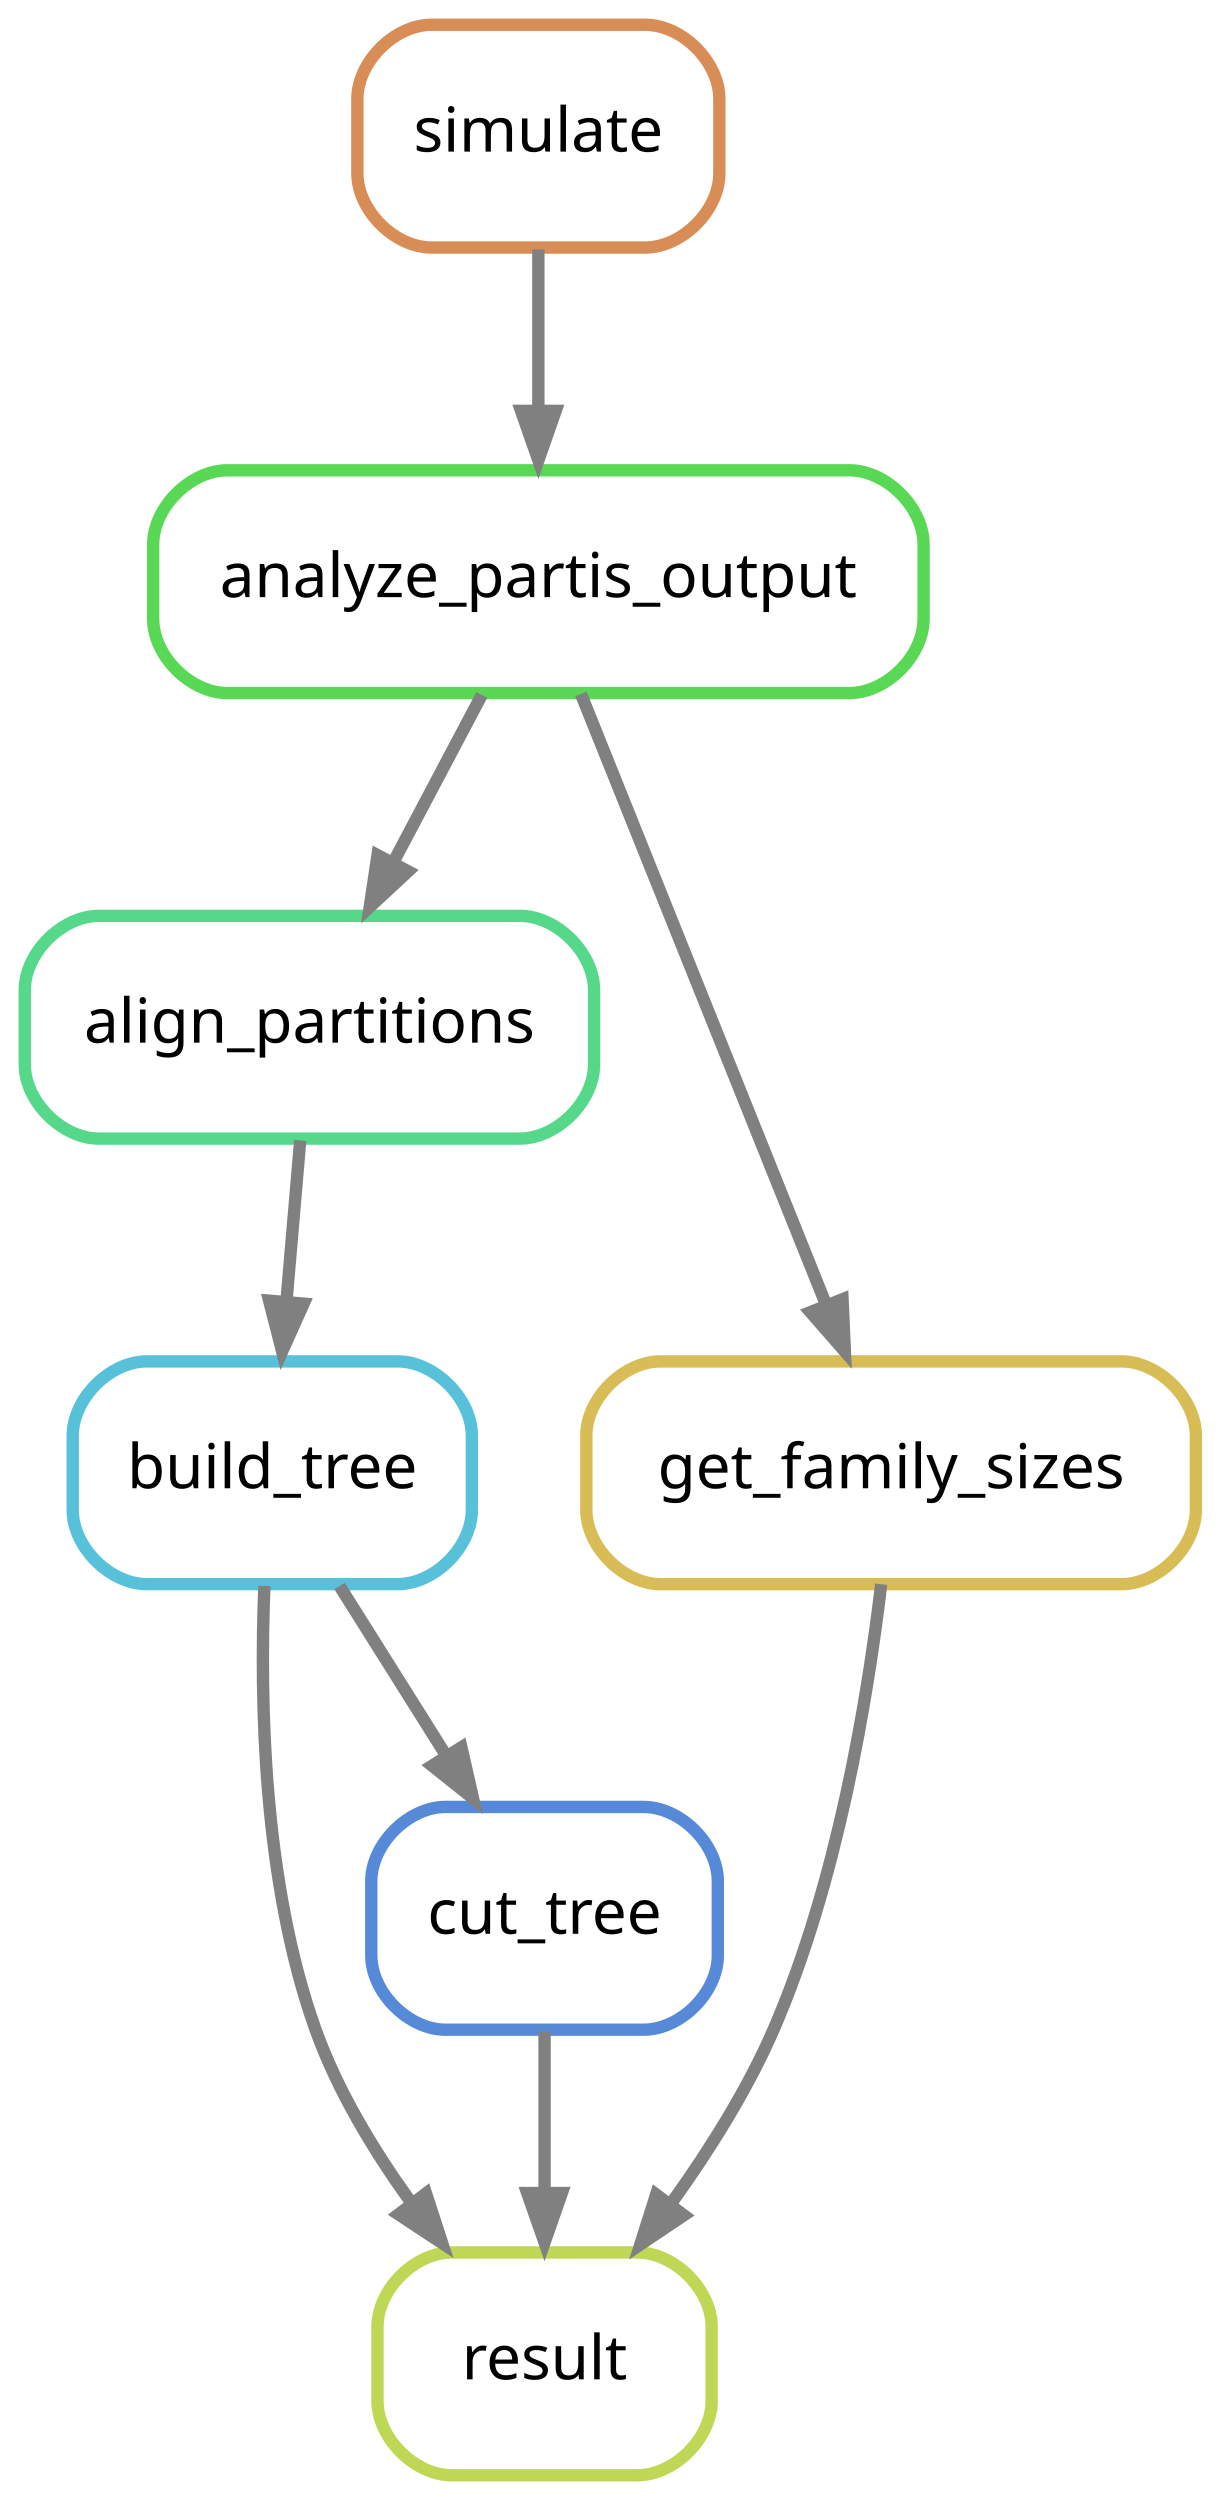
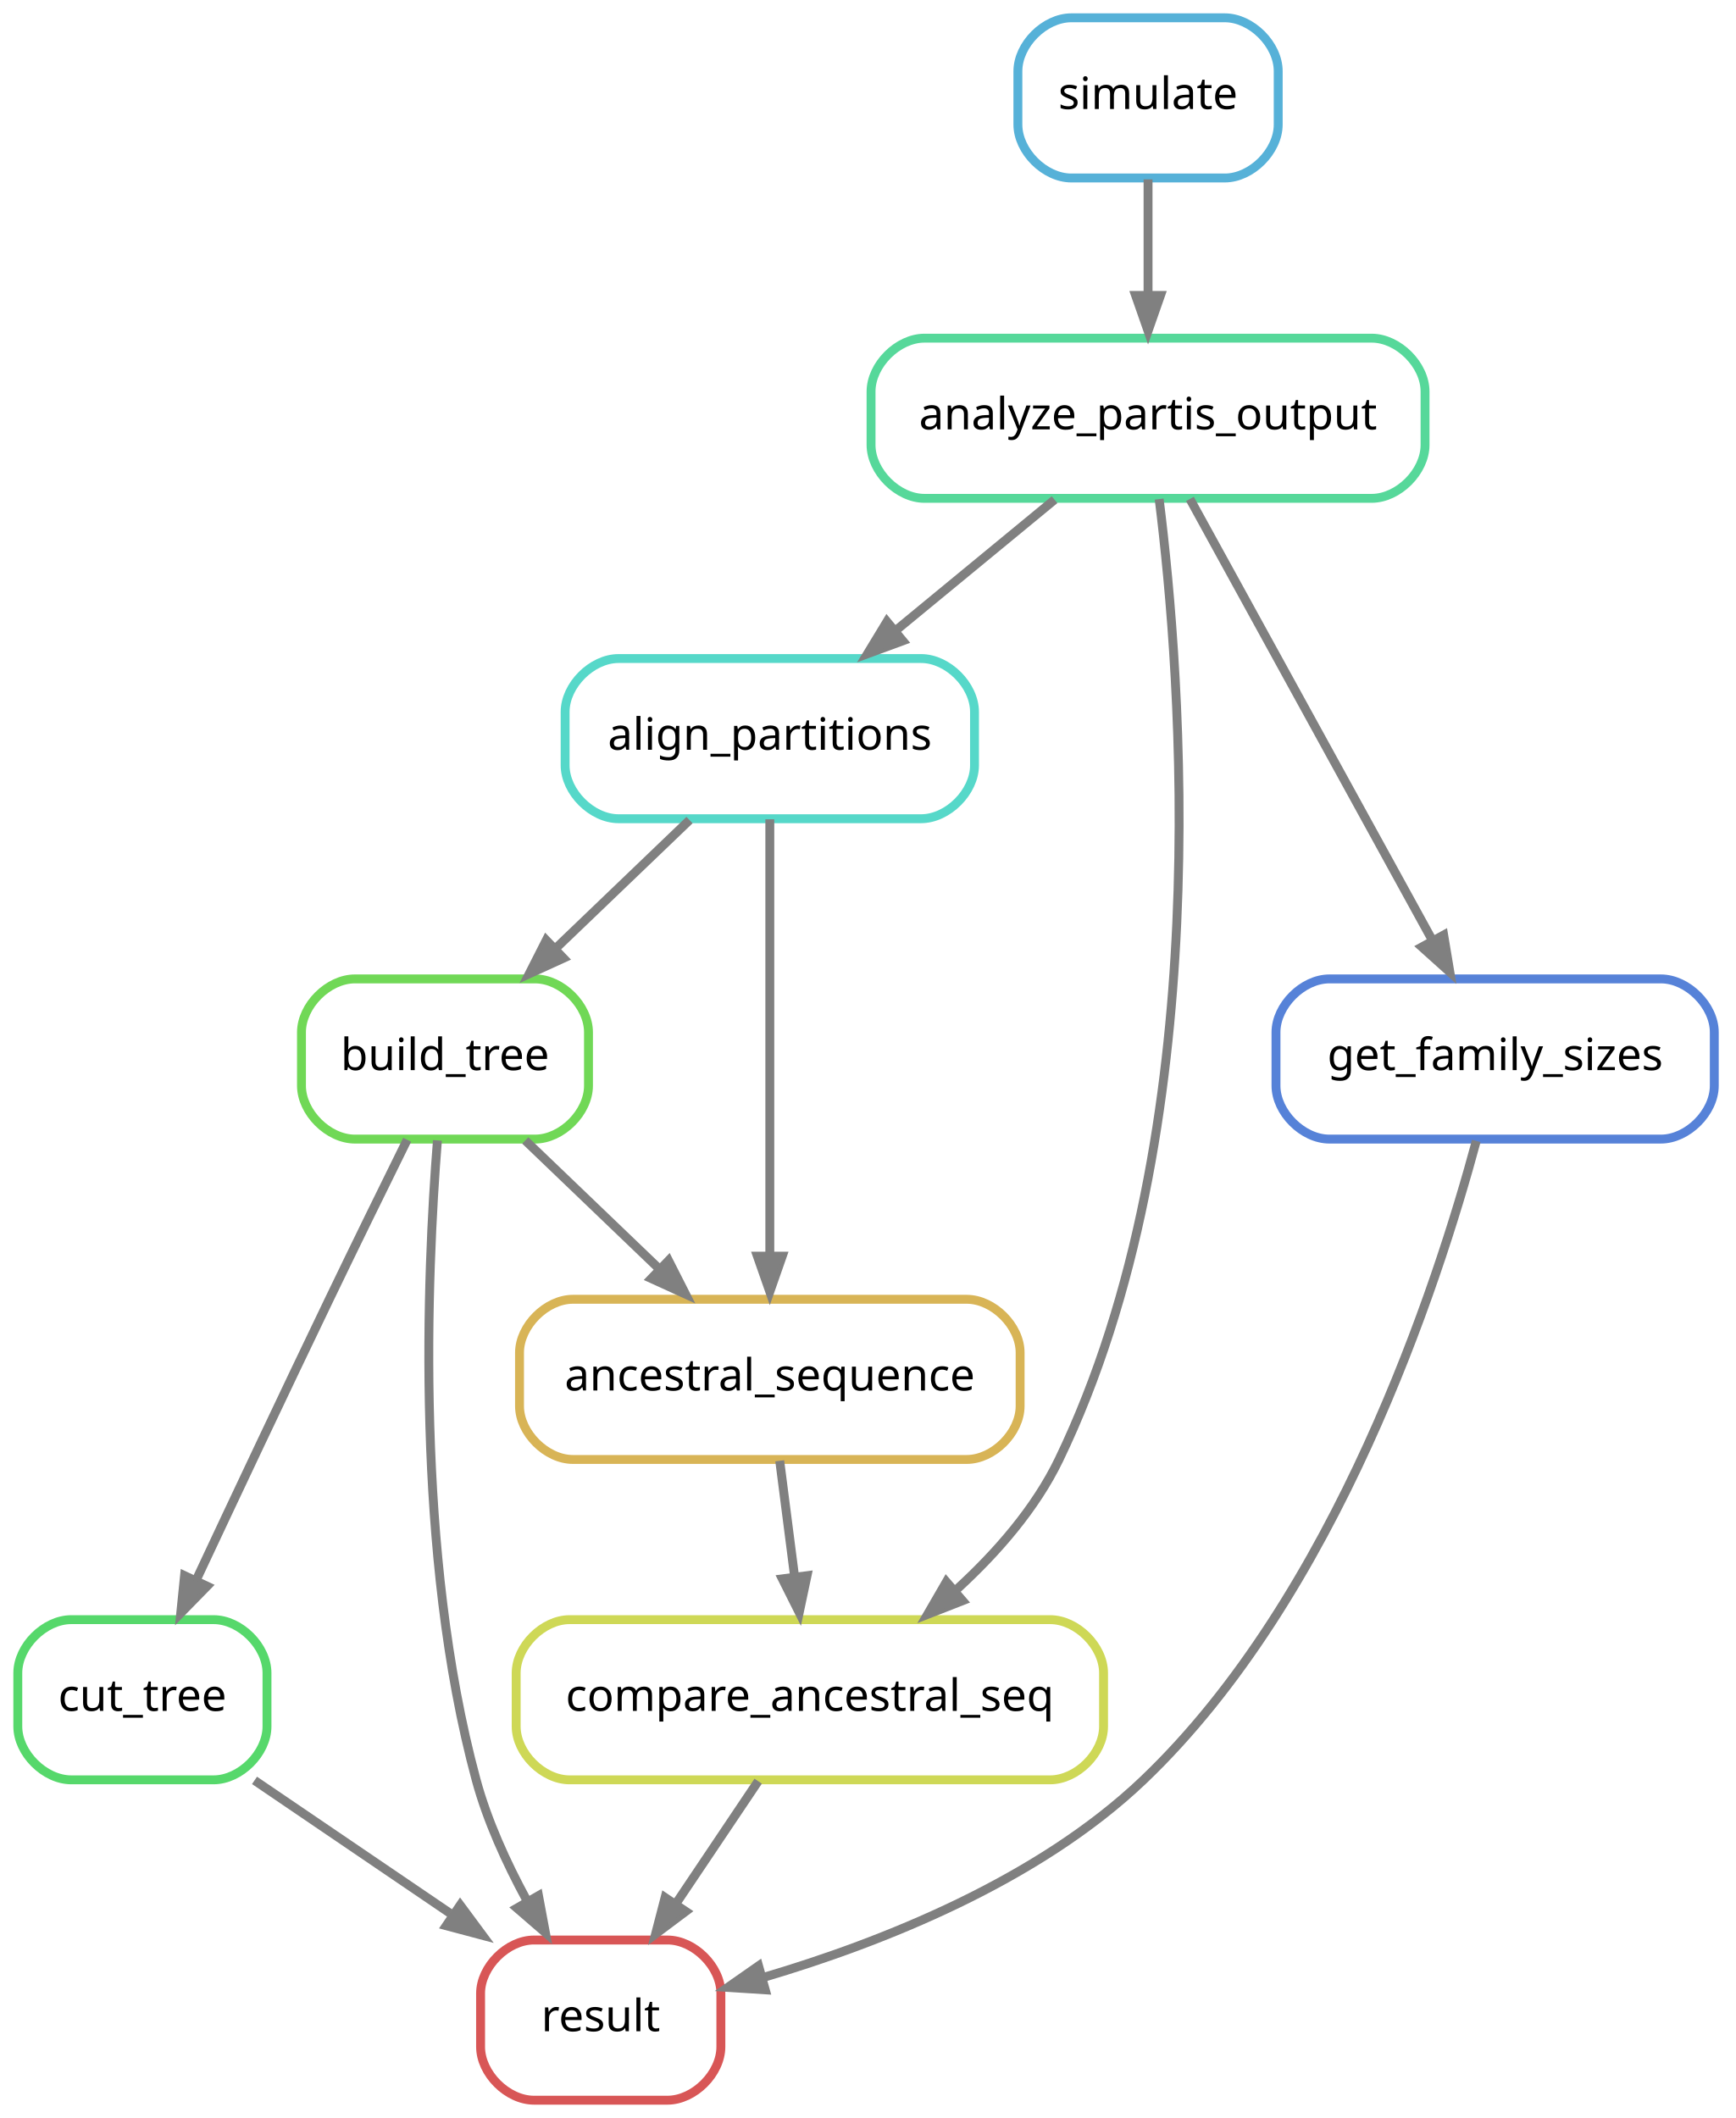
- <svg xmlns="http://www.w3.org/2000/svg" width="197pt" height="404pt" viewBox="0.00 0.00 197.00 404.00">
-   <g id="graph0" class="graph" transform="scale(1 1) rotate(0) translate(4 400)">
-     <polygon fill="white" stroke="white" points="-4,5 -4,-400 194,-400 194,5 -4,5" />
+ <svg xmlns="http://www.w3.org/2000/svg" width="390pt" height="476pt" viewBox="0.00 0.00 390.00 476.00">
+   <g id="graph0" class="graph" transform="scale(1 1) rotate(0) translate(4 472)">
+     <polygon fill="white" stroke="white" points="-4,5 -4,-472 387,-472 387,5 -4,5" />
    <g id="node1" class="node">
-       <path fill="none" stroke="#bed856" stroke-width="2" d="M99,-36C99,-36 69,-36 69,-36 63,-36 57,-30 57,-24 57,-24 57,-12 57,-12 57,-6 63,-0 69,-0 69,-0 99,-0 99,-0 105,-0 111,-6 111,-12 111,-12 111,-24 111,-24 111,-30 105,-36 99,-36" />
-       <text text-anchor="middle" x="84" y="-15.5" font-family="sans" font-size="10.00">result</text>
+       <path fill="none" stroke="#d85656" stroke-width="2" d="M146,-36C146,-36 116,-36 116,-36 110,-36 104,-30 104,-24 104,-24 104,-12 104,-12 104,-6 110,-0 116,-0 116,-0 146,-0 146,-0 152,-0 158,-6 158,-12 158,-12 158,-24 158,-24 158,-30 152,-36 146,-36" />
+       <text text-anchor="middle" x="131" y="-15.5" font-family="sans" font-size="10.00">result</text>
    </g>
    <g id="node2" class="node">
-       <path fill="none" stroke="#56c1d8" stroke-width="2" d="M60.25,-180C60.25,-180 19.75,-180 19.75,-180 13.75,-180 7.75,-174 7.75,-168 7.75,-168 7.75,-156 7.75,-156 7.75,-150 13.75,-144 19.75,-144 19.75,-144 60.25,-144 60.25,-144 66.25,-144 72.25,-150 72.25,-156 72.25,-156 72.25,-168 72.25,-168 72.25,-174 66.25,-180 60.25,-180" />
-       <text text-anchor="middle" x="40" y="-159.5" font-family="sans" font-size="10.00">build_tree</text>
+       <path fill="none" stroke="#70d856" stroke-width="2" d="M116.25,-252C116.25,-252 75.75,-252 75.75,-252 69.75,-252 63.75,-246 63.75,-240 63.75,-240 63.75,-228 63.75,-228 63.75,-222 69.75,-216 75.75,-216 75.75,-216 116.25,-216 116.25,-216 122.25,-216 128.25,-222 128.25,-228 128.25,-228 128.25,-240 128.25,-240 128.25,-246 122.25,-252 116.25,-252" />
+       <text text-anchor="middle" x="96" y="-231.5" font-family="sans" font-size="10.00">build_tree</text>
    </g>
    <g id="edge1" class="edge">
-       <path fill="none" stroke="grey" stroke-width="2" d="M38.727,-143.713C37.972,-125.362 38.48,-95.784 47,-72 50.483,-62.277 56.243,-52.696 62.194,-44.41" />
-       <polygon fill="grey" stroke="grey" points="65.101,-46.369 68.376,-36.293 59.532,-42.128 65.101,-46.369" />
+       <path fill="none" stroke="grey" stroke-width="2" d="M94.306,-215.702C91.913,-185.798 89.237,-122.766 103,-72 105.493,-62.805 109.783,-53.409 114.267,-45.131" />
+       <polygon fill="grey" stroke="grey" points="117.377,-46.745 119.326,-36.331 111.308,-43.256 117.377,-46.745" />
    </g>
    <g id="node7" class="node">
-       <path fill="none" stroke="#568ad8" stroke-width="2" d="M100,-108C100,-108 68,-108 68,-108 62,-108 56,-102 56,-96 56,-96 56,-84 56,-84 56,-78 62,-72 68,-72 68,-72 100,-72 100,-72 106,-72 112,-78 112,-84 112,-84 112,-96 112,-96 112,-102 106,-108 100,-108" />
-       <text text-anchor="middle" x="84" y="-87.5" font-family="sans" font-size="10.00">cut_tree</text>
+       <path fill="none" stroke="#56d86b" stroke-width="2" d="M44,-108C44,-108 12,-108 12,-108 6,-108 -3.55271e-15,-102 -3.55271e-15,-96 -3.55271e-15,-96 -3.55271e-15,-84 -3.55271e-15,-84 -3.55271e-15,-78 6,-72 12,-72 12,-72 44,-72 44,-72 50,-72 56,-78 56,-84 56,-84 56,-96 56,-96 56,-102 50,-108 44,-108" />
+       <text text-anchor="middle" x="28" y="-87.5" font-family="sans" font-size="10.00">cut_tree</text>
+     </g>
+     <g id="edge9" class="edge">
+       <path fill="none" stroke="grey" stroke-width="2" d="M87.503,-215.846C82.392,-205.486 75.777,-192.006 70,-180 59.873,-158.956 48.587,-135.011 40.266,-117.263" />
+       <polygon fill="grey" stroke="grey" points="43.385,-115.671 35.975,-108.098 37.046,-118.639 43.385,-115.671" />
+     </g>
+     <g id="node9" class="node">
+       <path fill="none" stroke="#d8b456" stroke-width="2" d="M213.25,-180C213.25,-180 124.75,-180 124.75,-180 118.75,-180 112.75,-174 112.75,-168 112.75,-168 112.75,-156 112.75,-156 112.75,-150 118.75,-144 124.75,-144 124.75,-144 213.25,-144 213.25,-144 219.25,-144 225.25,-150 225.25,-156 225.25,-156 225.25,-168 225.25,-168 225.25,-174 219.25,-180 213.25,-180" />
+       <text text-anchor="middle" x="169" y="-159.5" font-family="sans" font-size="10.00">ancestral_sequence</text>
+     </g>
+     <g id="edge12" class="edge">
+       <path fill="none" stroke="grey" stroke-width="2" d="M114.045,-215.697C123.062,-207.05 134.118,-196.449 143.943,-187.027" />
+       <polygon fill="grey" stroke="grey" points="146.367,-189.552 151.163,-180.104 141.522,-184.499 146.367,-189.552" />
+     </g>
+     <g id="node3" class="node">
+       <path fill="none" stroke="#56d8c9" stroke-width="2" d="M203,-324C203,-324 135,-324 135,-324 129,-324 123,-318 123,-312 123,-312 123,-300 123,-300 123,-294 129,-288 135,-288 135,-288 203,-288 203,-288 209,-288 215,-294 215,-300 215,-300 215,-312 215,-312 215,-318 209,-324 203,-324" />
+       <text text-anchor="middle" x="169" y="-303.5" font-family="sans" font-size="10.00">align_partitions</text>
+     </g>
+     <g id="edge5" class="edge">
+       <path fill="none" stroke="grey" stroke-width="2" d="M150.955,-287.697C141.938,-279.05 130.882,-268.449 121.057,-259.027" />
+       <polygon fill="grey" stroke="grey" points="123.478,-256.499 113.837,-252.104 118.633,-261.552 123.478,-256.499" />
+     </g>
+     <g id="edge13" class="edge">
+       <path fill="none" stroke="grey" stroke-width="2" d="M169,-287.871C169,-263.67 169,-219.211 169,-190.393" />
+       <polygon fill="grey" stroke="grey" points="172.5,-190.189 169,-180.189 165.5,-190.189 172.5,-190.189" />
+     </g>
+     <g id="node4" class="node">
+       <path fill="none" stroke="#56d89a" stroke-width="2" d="M304.25,-396C304.25,-396 203.75,-396 203.75,-396 197.75,-396 191.75,-390 191.75,-384 191.75,-384 191.75,-372 191.75,-372 191.75,-366 197.75,-360 203.75,-360 203.75,-360 304.25,-360 304.25,-360 310.25,-360 316.25,-366 316.25,-372 316.25,-372 316.25,-384 316.25,-384 316.25,-390 310.25,-396 304.25,-396" />
+       <text text-anchor="middle" x="254" y="-375.5" font-family="sans" font-size="10.00">analyze_partis_output</text>
+     </g>
+     <g id="edge6" class="edge">
+       <path fill="none" stroke="grey" stroke-width="2" d="M232.989,-359.697C222.284,-350.881 209.11,-340.032 197.504,-330.474" />
+       <polygon fill="grey" stroke="grey" points="199.714,-327.76 189.77,-324.104 195.264,-333.163 199.714,-327.76" />
+     </g>
+     <g id="node6" class="node">
+       <path fill="none" stroke="#5682d8" stroke-width="2" d="M369.25,-252C369.25,-252 294.75,-252 294.75,-252 288.75,-252 282.75,-246 282.75,-240 282.75,-240 282.75,-228 282.75,-228 282.75,-222 288.75,-216 294.75,-216 294.75,-216 369.25,-216 369.25,-216 375.25,-216 381.25,-222 381.25,-228 381.25,-228 381.25,-240 381.25,-240 381.25,-246 375.25,-252 369.25,-252" />
+       <text text-anchor="middle" x="332" y="-231.5" font-family="sans" font-size="10.00">get_family_sizes</text>
    </g>
    <g id="edge8" class="edge">
-       <path fill="none" stroke="grey" stroke-width="2" d="M50.876,-143.697C55.992,-135.559 62.196,-125.689 67.845,-116.701" />
-       <polygon fill="grey" stroke="grey" points="70.89,-118.433 73.249,-108.104 64.964,-114.708 70.89,-118.433" />
+       <path fill="none" stroke="grey" stroke-width="2" d="M263.409,-359.871C276.878,-335.35 301.771,-290.032 317.576,-261.259" />
+       <polygon fill="grey" stroke="grey" points="320.811,-262.639 322.558,-252.189 314.676,-259.269 320.811,-262.639" />
    </g>
-     <g id="node3" class="node">
-       <path fill="none" stroke="#56d88a" stroke-width="2" d="M80,-252C80,-252 12,-252 12,-252 6,-252 0,-246 0,-240 0,-240 0,-228 0,-228 0,-222 6,-216 12,-216 12,-216 80,-216 80,-216 86,-216 92,-222 92,-228 92,-228 92,-240 92,-240 92,-246 86,-252 80,-252" />
-       <text text-anchor="middle" x="46" y="-231.5" font-family="sans" font-size="10.00">align_partitions</text>
+     <g id="node8" class="node">
+       <path fill="none" stroke="#ced856" stroke-width="2" d="M232,-108C232,-108 124,-108 124,-108 118,-108 112,-102 112,-96 112,-96 112,-84 112,-84 112,-78 118,-72 124,-72 124,-72 232,-72 232,-72 238,-72 244,-78 244,-84 244,-84 244,-96 244,-96 244,-102 238,-108 232,-108" />
+       <text text-anchor="middle" x="178" y="-87.5" font-family="sans" font-size="10.00">compare_ancestral_seq</text>
+     </g>
+     <g id="edge10" class="edge">
+       <path fill="none" stroke="grey" stroke-width="2" d="M256.498,-359.835C261.519,-319.729 269.53,-217.691 234,-144 228.694,-132.995 220.054,-123.101 211.131,-114.924" />
+       <polygon fill="grey" stroke="grey" points="213.161,-112.054 203.294,-108.196 208.602,-117.365 213.161,-112.054" />
+     </g>
+     <g id="node5" class="node">
+       <path fill="none" stroke="#56b1d8" stroke-width="2" d="M271.25,-468C271.25,-468 236.75,-468 236.75,-468 230.75,-468 224.75,-462 224.75,-456 224.75,-456 224.75,-444 224.75,-444 224.75,-438 230.75,-432 236.75,-432 236.75,-432 271.25,-432 271.25,-432 277.25,-432 283.25,-438 283.25,-444 283.25,-444 283.25,-456 283.25,-456 283.25,-462 277.25,-468 271.25,-468" />
+       <text text-anchor="middle" x="254" y="-447.5" font-family="sans" font-size="10.00">simulate</text>
+     </g>
+     <g id="edge7" class="edge">
+       <path fill="none" stroke="grey" stroke-width="2" d="M254,-431.697C254,-423.983 254,-414.712 254,-406.112" />
+       <polygon fill="grey" stroke="grey" points="257.5,-406.104 254,-396.104 250.5,-406.104 257.5,-406.104" />
    </g>
    <g id="edge4" class="edge">
-       <path fill="none" stroke="grey" stroke-width="2" d="M44.517,-215.697C43.856,-207.983 43.061,-198.712 42.324,-190.112" />
-       <polygon fill="grey" stroke="grey" points="45.807,-189.769 41.466,-180.104 38.833,-190.367 45.807,-189.769" />
-     </g>
-     <g id="node4" class="node">
-       <path fill="none" stroke="#59d856" stroke-width="2" d="M133.25,-324C133.25,-324 32.75,-324 32.75,-324 26.75,-324 20.75,-318 20.75,-312 20.75,-312 20.75,-300 20.75,-300 20.75,-294 26.75,-288 32.75,-288 32.75,-288 133.25,-288 133.25,-288 139.25,-288 145.25,-294 145.25,-300 145.25,-300 145.25,-312 145.25,-312 145.25,-318 139.25,-324 133.25,-324" />
-       <text text-anchor="middle" x="83" y="-303.5" font-family="sans" font-size="10.00">analyze_partis_output</text>
-     </g>
-     <g id="edge5" class="edge">
-       <path fill="none" stroke="grey" stroke-width="2" d="M73.854,-287.697C69.597,-279.644 64.444,-269.894 59.734,-260.982" />
-       <polygon fill="grey" stroke="grey" points="62.808,-259.31 55.041,-252.104 56.62,-262.581 62.808,-259.31" />
-     </g>
-     <g id="node6" class="node">
-       <path fill="none" stroke="#d8bc56" stroke-width="2" d="M177.25,-180C177.25,-180 102.75,-180 102.75,-180 96.75,-180 90.75,-174 90.75,-168 90.75,-168 90.75,-156 90.75,-156 90.75,-150 96.75,-144 102.75,-144 102.75,-144 177.25,-144 177.25,-144 183.25,-144 189.25,-150 189.25,-156 189.25,-156 189.25,-168 189.25,-168 189.25,-174 183.25,-180 177.25,-180" />
-       <text text-anchor="middle" x="140" y="-159.5" font-family="sans" font-size="10.00">get_family_sizes</text>
-     </g>
-     <g id="edge7" class="edge">
-       <path fill="none" stroke="grey" stroke-width="2" d="M89.876,-287.871C99.676,-263.457 117.752,-218.426 129.308,-189.635" />
-       <polygon fill="grey" stroke="grey" points="132.623,-190.773 133.1,-180.189 126.127,-188.166 132.623,-190.773" />
-     </g>
-     <g id="node5" class="node">
-       <path fill="none" stroke="#d88d56" stroke-width="2" d="M100.25,-396C100.25,-396 65.75,-396 65.75,-396 59.75,-396 53.75,-390 53.75,-384 53.75,-384 53.75,-372 53.75,-372 53.75,-366 59.75,-360 65.75,-360 65.75,-360 100.25,-360 100.25,-360 106.25,-360 112.25,-366 112.25,-372 112.25,-372 112.25,-384 112.25,-384 112.25,-390 106.25,-396 100.25,-396" />
-       <text text-anchor="middle" x="83" y="-375.5" font-family="sans" font-size="10.00">simulate</text>
-     </g>
-     <g id="edge6" class="edge">
-       <path fill="none" stroke="grey" stroke-width="2" d="M83,-359.697C83,-351.983 83,-342.712 83,-334.112" />
-       <polygon fill="grey" stroke="grey" points="86.5,-334.104 83,-324.104 79.5,-334.104 86.5,-334.104" />
+       <path fill="none" stroke="grey" stroke-width="2" d="M327.763,-215.584C319.057,-183.202 296.238,-113.28 253,-72 229.228,-49.305 194.182,-35.464 167.744,-27.646" />
+       <polygon fill="grey" stroke="grey" points="168.648,-24.265 158.075,-24.939 166.761,-31.005 168.648,-24.265" />
    </g>
    <g id="edge2" class="edge">
-       <path fill="none" stroke="grey" stroke-width="2" d="M138.403,-143.986C136.219,-125.607 131.326,-95.765 121,-72 116.818,-62.375 110.754,-52.71 104.741,-44.318" />
-       <polygon fill="grey" stroke="grey" points="107.372,-41.992 98.574,-36.089 101.77,-46.19 107.372,-41.992" />
+       <path fill="none" stroke="grey" stroke-width="2" d="M53.197,-71.876C66.415,-62.893 82.792,-51.763 97.107,-42.034" />
+       <polygon fill="grey" stroke="grey" points="99.403,-44.706 105.707,-36.19 95.468,-38.916 99.403,-44.706" />
    </g>
    <g id="edge3" class="edge">
-       <path fill="none" stroke="grey" stroke-width="2" d="M84,-71.697C84,-63.983 84,-54.712 84,-46.112" />
-       <polygon fill="grey" stroke="grey" points="87.5,-46.104 84,-36.104 80.5,-46.104 87.5,-46.104" />
+       <path fill="none" stroke="grey" stroke-width="2" d="M166.382,-71.697C160.861,-63.474 154.153,-53.483 148.068,-44.421" />
+       <polygon fill="grey" stroke="grey" points="150.965,-42.456 142.484,-36.104 145.153,-46.358 150.965,-42.456" />
+     </g>
+     <g id="edge11" class="edge">
+       <path fill="none" stroke="grey" stroke-width="2" d="M171.225,-143.697C172.217,-135.983 173.408,-126.712 174.514,-118.112" />
+       <polygon fill="grey" stroke="grey" points="177.997,-118.469 175.801,-108.104 171.054,-117.576 177.997,-118.469" />
    </g>
  </g>
</svg>
